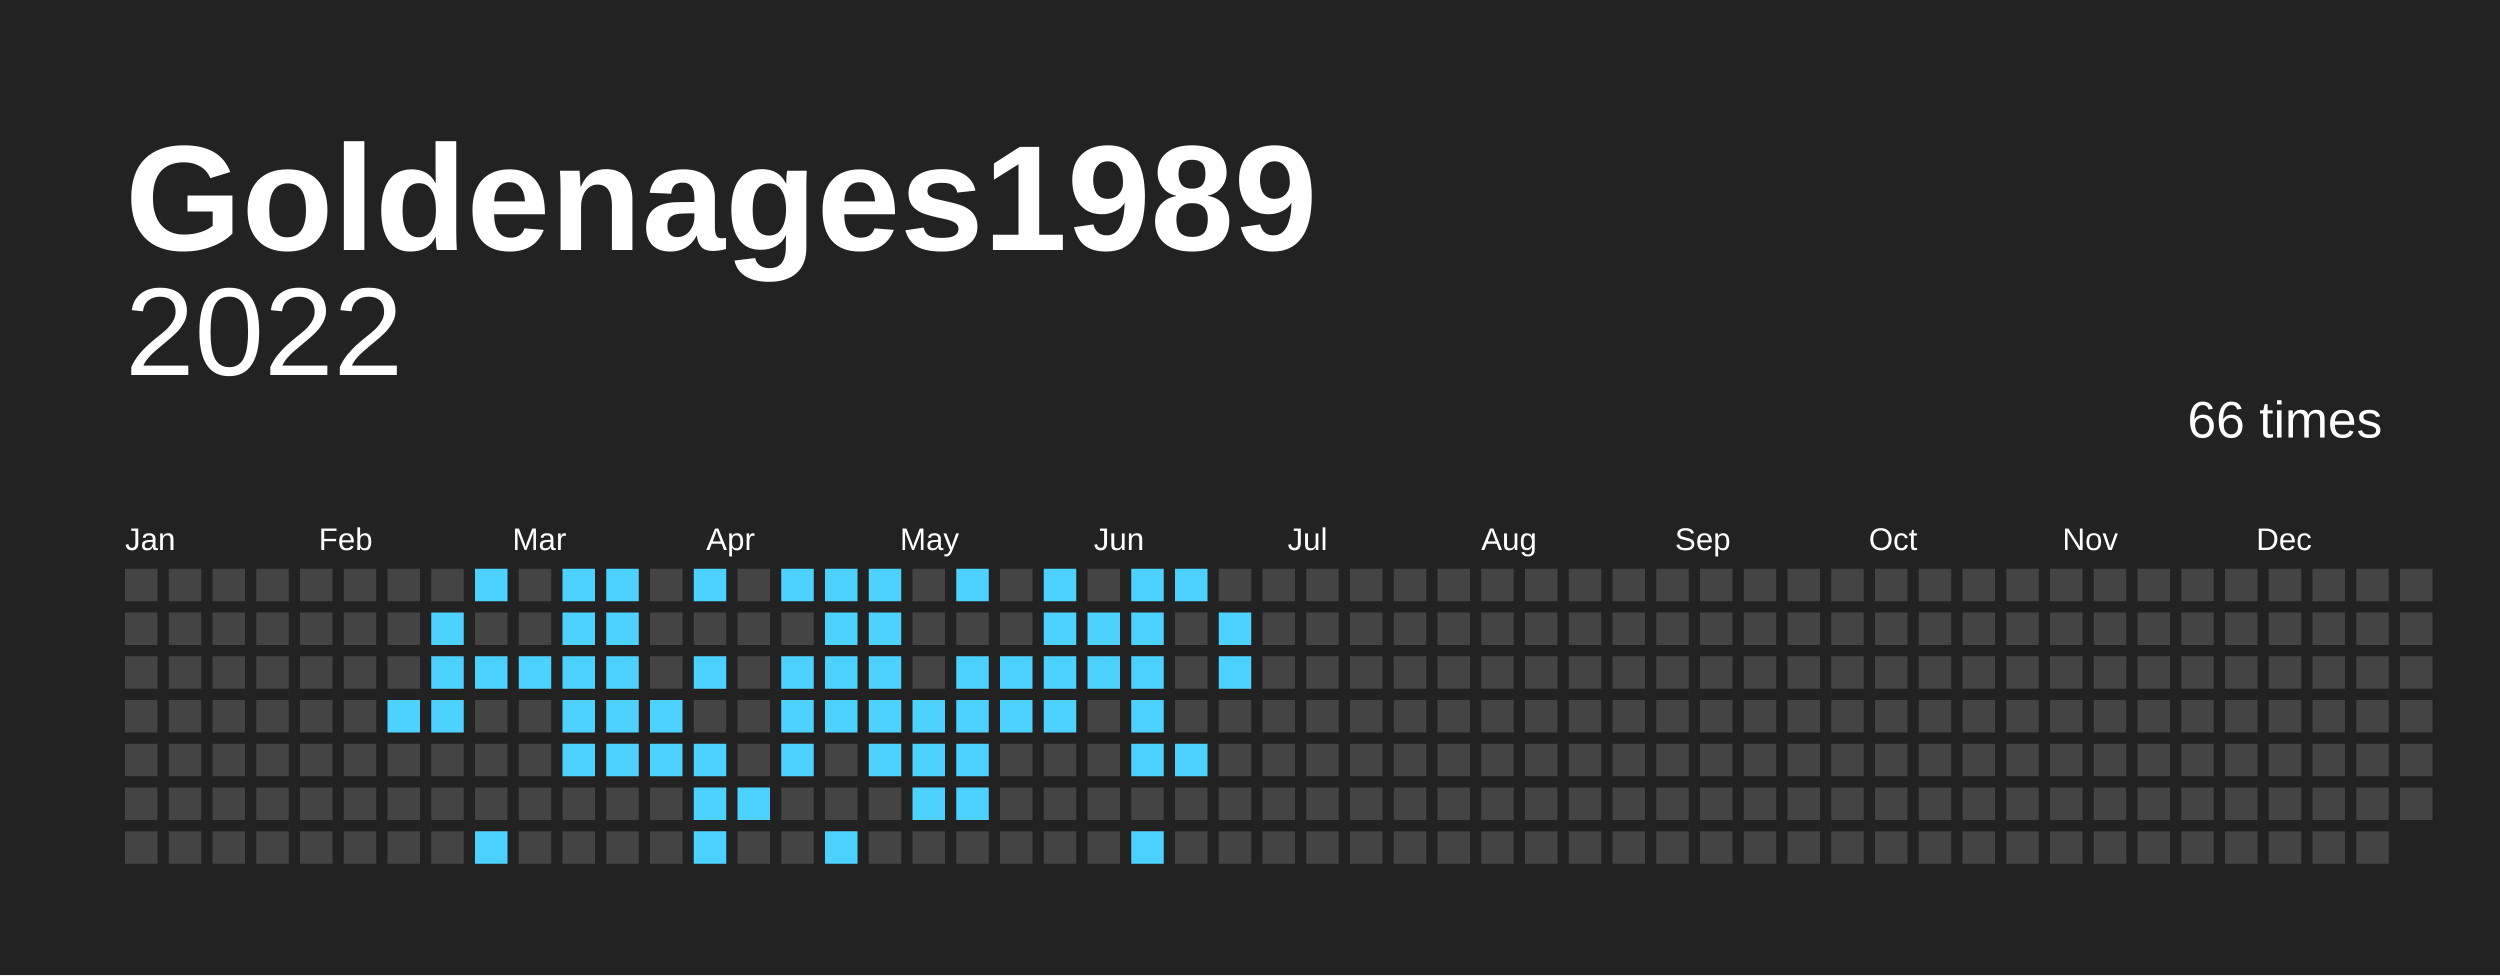
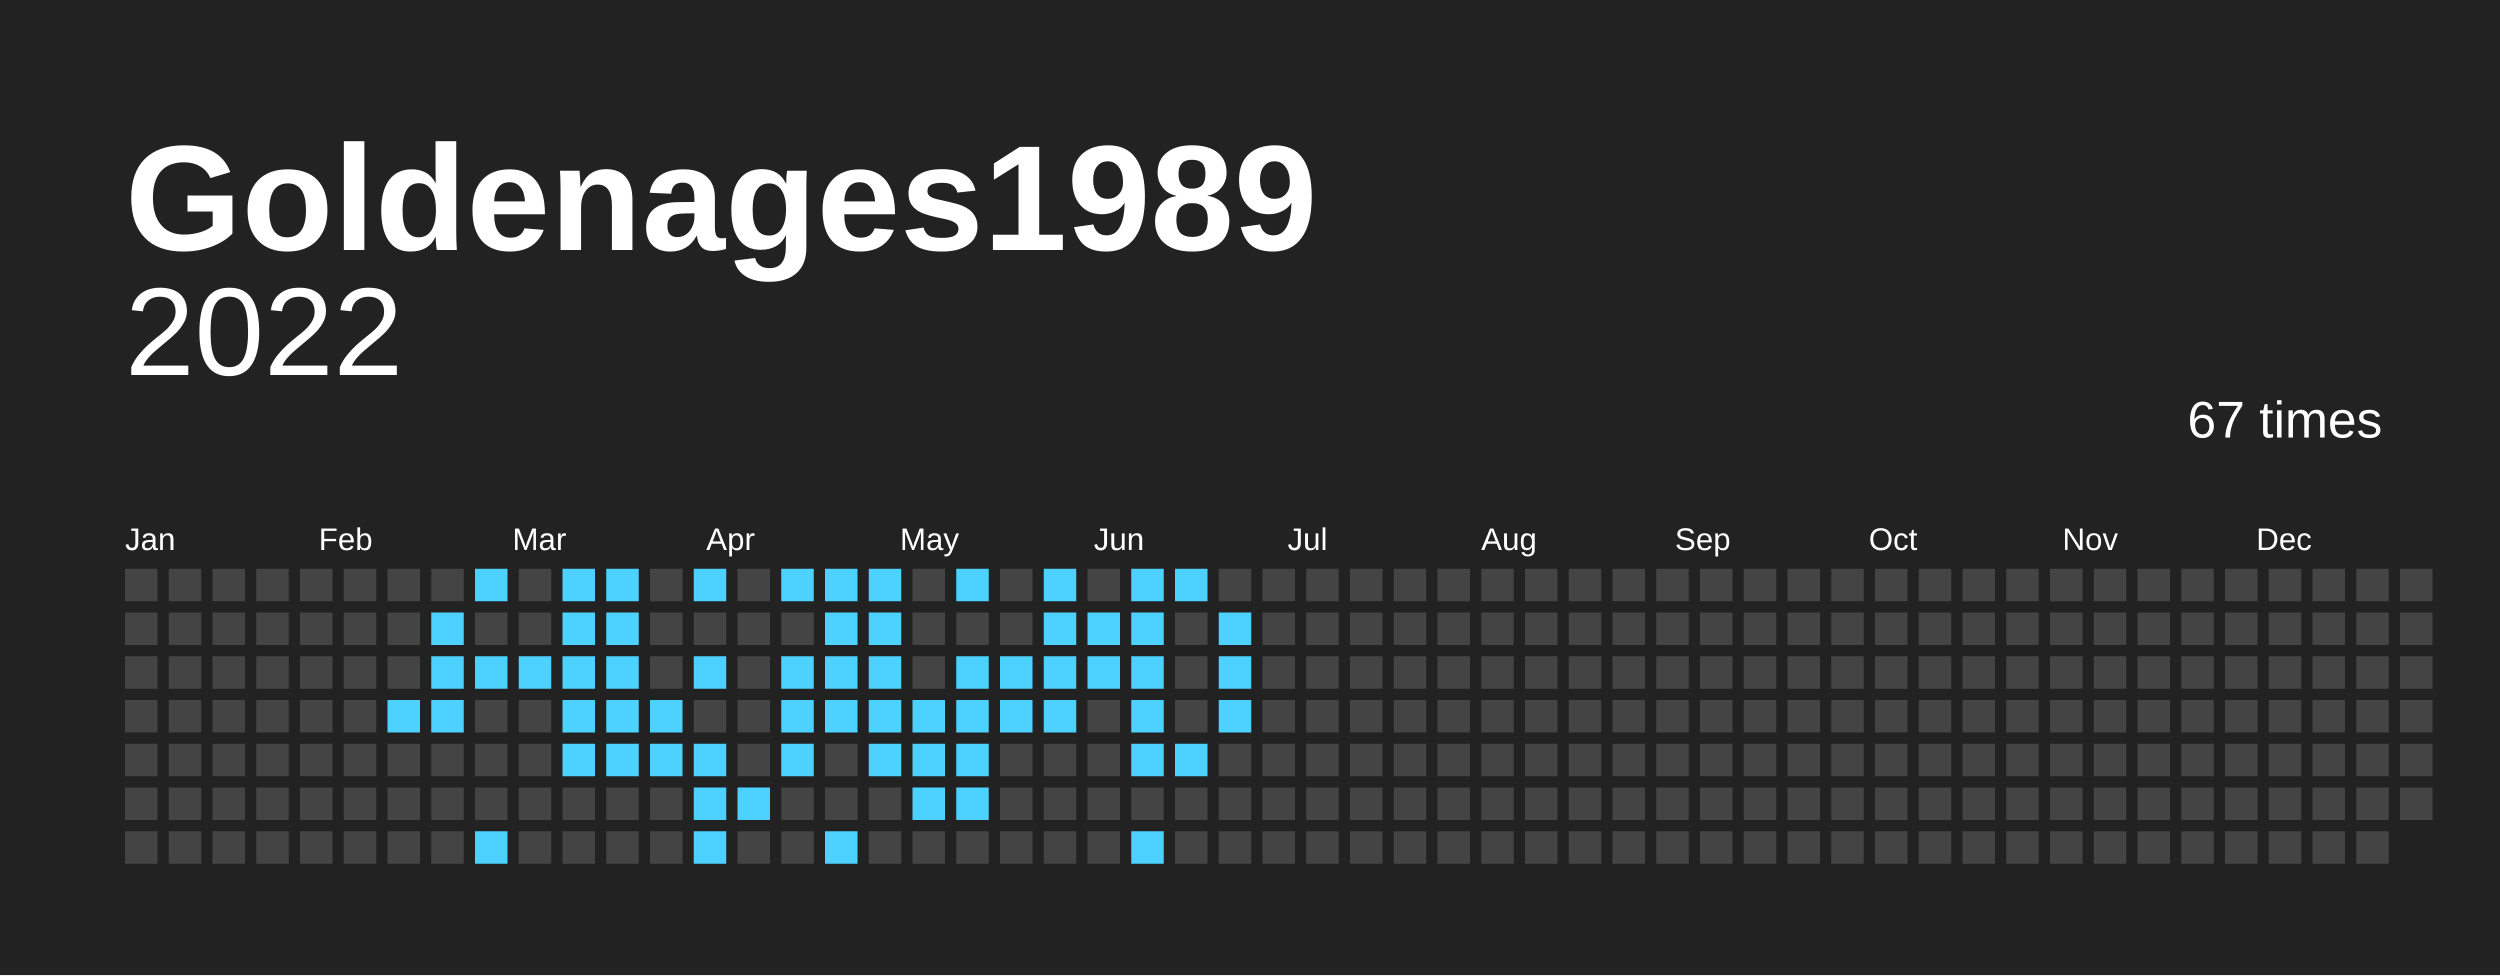
<svg xmlns="http://www.w3.org/2000/svg" baseProfile="full" height="78mm" version="1.1" viewBox="0,0,200,78" width="200mm">
  <defs />
  <rect fill="#222222" height="78" width="200" x="0" y="0" />
  <text fill="#FFFFFF" style="font-size:12px; font-family:Arial; font-weight:bold;" x="10" y="20">Goldenages1989</text>
  <text alignment-baseline="hanging" fill="#FFFFFF" style="font-size:10.0px; font-family:Arial;" x="10" y="30">2022</text>
-   <text alignment-baseline="hanging" fill="#FFFFFF" style="font-size:4.125px; font-family:Arial;" x="175" y="35">66 times</text>
+   <text alignment-baseline="hanging" fill="#FFFFFF" style="font-size:4.125px; font-family:Arial;" x="175" y="35">67 times</text>
  <text fill="#FFFFFF" style="font-size:2.5px; font-family:Arial" x="10.0" y="44">Jan</text>
  <text fill="#FFFFFF" style="font-size:2.5px; font-family:Arial" x="25.5" y="44">Feb</text>
  <text fill="#FFFFFF" style="font-size:2.5px; font-family:Arial" x="41.0" y="44">Mar</text>
  <text fill="#FFFFFF" style="font-size:2.5px; font-family:Arial" x="56.5" y="44">Apr</text>
  <text fill="#FFFFFF" style="font-size:2.5px; font-family:Arial" x="72.0" y="44">May</text>
  <text fill="#FFFFFF" style="font-size:2.5px; font-family:Arial" x="87.5" y="44">Jun</text>
  <text fill="#FFFFFF" style="font-size:2.5px; font-family:Arial" x="103.0" y="44">Jul</text>
  <text fill="#FFFFFF" style="font-size:2.5px; font-family:Arial" x="118.5" y="44">Aug</text>
  <text fill="#FFFFFF" style="font-size:2.5px; font-family:Arial" x="134.0" y="44">Sep</text>
  <text fill="#FFFFFF" style="font-size:2.5px; font-family:Arial" x="149.5" y="44">Oct</text>
  <text fill="#FFFFFF" style="font-size:2.5px; font-family:Arial" x="165.0" y="44">Nov</text>
  <text fill="#FFFFFF" style="font-size:2.5px; font-family:Arial" x="180.5" y="44">Dec</text>
  <rect fill="#444444" height="2.6" width="2.6" x="10.0" y="45.5" />
  <rect fill="#444444" height="2.6" width="2.6" x="10.0" y="49.0" />
  <rect fill="#444444" height="2.6" width="2.6" x="10.0" y="52.5" />
  <rect fill="#444444" height="2.6" width="2.6" x="10.0" y="56.0" />
  <rect fill="#444444" height="2.6" width="2.6" x="10.0" y="59.5" />
  <rect fill="#444444" height="2.6" width="2.6" x="10.0" y="63.0" />
  <rect fill="#444444" height="2.6" width="2.6" x="10.0" y="66.5" />
  <rect fill="#444444" height="2.6" width="2.6" x="13.5" y="45.5" />
  <rect fill="#444444" height="2.6" width="2.6" x="13.5" y="49.0" />
  <rect fill="#444444" height="2.6" width="2.6" x="13.5" y="52.5" />
  <rect fill="#444444" height="2.6" width="2.6" x="13.5" y="56.0" />
  <rect fill="#444444" height="2.6" width="2.6" x="13.5" y="59.5" />
  <rect fill="#444444" height="2.6" width="2.6" x="13.5" y="63.0" />
  <rect fill="#444444" height="2.6" width="2.6" x="13.5" y="66.5" />
  <rect fill="#444444" height="2.6" width="2.6" x="17.0" y="45.5" />
  <rect fill="#444444" height="2.6" width="2.6" x="17.0" y="49.0" />
  <rect fill="#444444" height="2.6" width="2.6" x="17.0" y="52.5" />
  <rect fill="#444444" height="2.6" width="2.6" x="17.0" y="56.0" />
  <rect fill="#444444" height="2.6" width="2.6" x="17.0" y="59.5" />
  <rect fill="#444444" height="2.6" width="2.6" x="17.0" y="63.0" />
  <rect fill="#444444" height="2.6" width="2.6" x="17.0" y="66.5" />
  <rect fill="#444444" height="2.6" width="2.6" x="20.5" y="45.5" />
  <rect fill="#444444" height="2.6" width="2.6" x="20.5" y="49.0" />
  <rect fill="#444444" height="2.6" width="2.6" x="20.5" y="52.5" />
  <rect fill="#444444" height="2.6" width="2.6" x="20.5" y="56.0" />
  <rect fill="#444444" height="2.6" width="2.6" x="20.5" y="59.5" />
  <rect fill="#444444" height="2.6" width="2.6" x="20.5" y="63.0" />
  <rect fill="#444444" height="2.6" width="2.6" x="20.5" y="66.5" />
  <rect fill="#444444" height="2.6" width="2.6" x="24.0" y="45.5" />
  <rect fill="#444444" height="2.6" width="2.6" x="24.0" y="49.0" />
  <rect fill="#444444" height="2.6" width="2.6" x="24.0" y="52.5" />
  <rect fill="#444444" height="2.6" width="2.6" x="24.0" y="56.0" />
  <rect fill="#444444" height="2.6" width="2.6" x="24.0" y="59.5" />
  <rect fill="#444444" height="2.6" width="2.6" x="24.0" y="63.0" />
  <rect fill="#444444" height="2.6" width="2.6" x="24.0" y="66.5" />
  <rect fill="#444444" height="2.6" width="2.6" x="27.5" y="45.5" />
  <rect fill="#444444" height="2.6" width="2.6" x="27.5" y="49.0" />
  <rect fill="#444444" height="2.6" width="2.6" x="27.5" y="52.5" />
  <rect fill="#444444" height="2.6" width="2.6" x="27.5" y="56.0" />
  <rect fill="#444444" height="2.6" width="2.6" x="27.5" y="59.5" />
  <rect fill="#444444" height="2.6" width="2.6" x="27.5" y="63.0" />
  <rect fill="#444444" height="2.6" width="2.6" x="27.5" y="66.5" />
  <rect fill="#444444" height="2.6" width="2.6" x="31.0" y="45.5" />
  <rect fill="#444444" height="2.6" width="2.6" x="31.0" y="49.0" />
  <rect fill="#444444" height="2.6" width="2.6" x="31.0" y="52.5" />
  <rect fill="#4DD2FF" height="2.6" width="2.6" x="31.0" y="56.0" />
  <rect fill="#444444" height="2.6" width="2.6" x="31.0" y="59.5" />
  <rect fill="#444444" height="2.6" width="2.6" x="31.0" y="63.0" />
  <rect fill="#444444" height="2.6" width="2.6" x="31.0" y="66.5" />
  <rect fill="#444444" height="2.6" width="2.6" x="34.5" y="45.5" />
  <rect fill="#4DD2FF" height="2.6" width="2.6" x="34.5" y="49.0" />
  <rect fill="#4DD2FF" height="2.6" width="2.6" x="34.5" y="52.5" />
  <rect fill="#4DD2FF" height="2.6" width="2.6" x="34.5" y="56.0" />
  <rect fill="#444444" height="2.6" width="2.6" x="34.5" y="59.5" />
  <rect fill="#444444" height="2.6" width="2.6" x="34.5" y="63.0" />
  <rect fill="#444444" height="2.6" width="2.6" x="34.5" y="66.5" />
  <rect fill="#4DD2FF" height="2.6" width="2.6" x="38.0" y="45.5" />
  <rect fill="#444444" height="2.6" width="2.6" x="38.0" y="49.0" />
  <rect fill="#4DD2FF" height="2.6" width="2.6" x="38.0" y="52.5" />
  <rect fill="#444444" height="2.6" width="2.6" x="38.0" y="56.0" />
  <rect fill="#444444" height="2.6" width="2.6" x="38.0" y="59.5" />
  <rect fill="#444444" height="2.6" width="2.6" x="38.0" y="63.0" />
  <rect fill="#4DD2FF" height="2.6" width="2.6" x="38.0" y="66.5" />
  <rect fill="#444444" height="2.6" width="2.6" x="41.5" y="45.5" />
  <rect fill="#444444" height="2.6" width="2.6" x="41.5" y="49.0" />
  <rect fill="#4DD2FF" height="2.6" width="2.6" x="41.5" y="52.5" />
  <rect fill="#444444" height="2.6" width="2.6" x="41.5" y="56.0" />
  <rect fill="#444444" height="2.6" width="2.6" x="41.5" y="59.5" />
  <rect fill="#444444" height="2.6" width="2.6" x="41.5" y="63.0" />
  <rect fill="#444444" height="2.6" width="2.6" x="41.5" y="66.5" />
  <rect fill="#4DD2FF" height="2.6" width="2.6" x="45.0" y="45.5" />
  <rect fill="#4DD2FF" height="2.6" width="2.6" x="45.0" y="49.0" />
  <rect fill="#4DD2FF" height="2.6" width="2.6" x="45.0" y="52.5" />
  <rect fill="#4DD2FF" height="2.6" width="2.6" x="45.0" y="56.0" />
  <rect fill="#4DD2FF" height="2.6" width="2.6" x="45.0" y="59.5" />
  <rect fill="#444444" height="2.6" width="2.6" x="45.0" y="63.0" />
  <rect fill="#444444" height="2.6" width="2.6" x="45.0" y="66.5" />
  <rect fill="#4DD2FF" height="2.6" width="2.6" x="48.5" y="45.5" />
  <rect fill="#4DD2FF" height="2.6" width="2.6" x="48.5" y="49.0" />
  <rect fill="#4DD2FF" height="2.6" width="2.6" x="48.5" y="52.5" />
  <rect fill="#4DD2FF" height="2.6" width="2.6" x="48.5" y="56.0" />
  <rect fill="#4DD2FF" height="2.6" width="2.6" x="48.5" y="59.5" />
  <rect fill="#444444" height="2.6" width="2.6" x="48.5" y="63.0" />
  <rect fill="#444444" height="2.6" width="2.6" x="48.5" y="66.5" />
  <rect fill="#444444" height="2.6" width="2.6" x="52.0" y="45.5" />
  <rect fill="#444444" height="2.6" width="2.6" x="52.0" y="49.0" />
  <rect fill="#444444" height="2.6" width="2.6" x="52.0" y="52.5" />
  <rect fill="#4DD2FF" height="2.6" width="2.6" x="52.0" y="56.0" />
  <rect fill="#4DD2FF" height="2.6" width="2.6" x="52.0" y="59.5" />
  <rect fill="#444444" height="2.6" width="2.6" x="52.0" y="63.0" />
  <rect fill="#444444" height="2.6" width="2.6" x="52.0" y="66.5" />
  <rect fill="#4DD2FF" height="2.6" width="2.6" x="55.5" y="45.5" />
  <rect fill="#444444" height="2.6" width="2.6" x="55.5" y="49.0" />
  <rect fill="#4DD2FF" height="2.6" width="2.6" x="55.5" y="52.5" />
  <rect fill="#444444" height="2.6" width="2.6" x="55.5" y="56.0" />
  <rect fill="#4DD2FF" height="2.6" width="2.6" x="55.5" y="59.5" />
  <rect fill="#4DD2FF" height="2.6" width="2.6" x="55.5" y="63.0" />
  <rect fill="#4DD2FF" height="2.6" width="2.6" x="55.5" y="66.5" />
  <rect fill="#444444" height="2.6" width="2.6" x="59.0" y="45.5" />
  <rect fill="#444444" height="2.6" width="2.6" x="59.0" y="49.0" />
  <rect fill="#444444" height="2.6" width="2.6" x="59.0" y="52.5" />
  <rect fill="#444444" height="2.6" width="2.6" x="59.0" y="56.0" />
  <rect fill="#444444" height="2.6" width="2.6" x="59.0" y="59.5" />
  <rect fill="#4DD2FF" height="2.6" width="2.6" x="59.0" y="63.0" />
  <rect fill="#444444" height="2.6" width="2.6" x="59.0" y="66.5" />
  <rect fill="#4DD2FF" height="2.6" width="2.6" x="62.5" y="45.5" />
  <rect fill="#444444" height="2.6" width="2.6" x="62.5" y="49.0" />
  <rect fill="#4DD2FF" height="2.6" width="2.6" x="62.5" y="52.5" />
  <rect fill="#4DD2FF" height="2.6" width="2.6" x="62.5" y="56.0" />
  <rect fill="#4DD2FF" height="2.6" width="2.6" x="62.5" y="59.5" />
  <rect fill="#444444" height="2.6" width="2.6" x="62.5" y="63.0" />
  <rect fill="#444444" height="2.6" width="2.6" x="62.5" y="66.5" />
  <rect fill="#4DD2FF" height="2.6" width="2.6" x="66.0" y="45.5" />
  <rect fill="#4DD2FF" height="2.6" width="2.6" x="66.0" y="49.0" />
  <rect fill="#4DD2FF" height="2.6" width="2.6" x="66.0" y="52.5" />
  <rect fill="#4DD2FF" height="2.6" width="2.6" x="66.0" y="56.0" />
  <rect fill="#444444" height="2.6" width="2.6" x="66.0" y="59.5" />
  <rect fill="#444444" height="2.6" width="2.6" x="66.0" y="63.0" />
  <rect fill="#4DD2FF" height="2.6" width="2.6" x="66.0" y="66.5" />
  <rect fill="#4DD2FF" height="2.6" width="2.6" x="69.5" y="45.5" />
  <rect fill="#4DD2FF" height="2.6" width="2.6" x="69.5" y="49.0" />
  <rect fill="#4DD2FF" height="2.6" width="2.6" x="69.5" y="52.5" />
  <rect fill="#4DD2FF" height="2.6" width="2.6" x="69.5" y="56.0" />
  <rect fill="#4DD2FF" height="2.6" width="2.6" x="69.5" y="59.5" />
  <rect fill="#444444" height="2.6" width="2.6" x="69.5" y="63.0" />
  <rect fill="#444444" height="2.6" width="2.6" x="69.5" y="66.5" />
  <rect fill="#444444" height="2.6" width="2.6" x="73.0" y="45.5" />
  <rect fill="#444444" height="2.6" width="2.6" x="73.0" y="49.0" />
  <rect fill="#444444" height="2.6" width="2.6" x="73.0" y="52.5" />
  <rect fill="#4DD2FF" height="2.6" width="2.6" x="73.0" y="56.0" />
  <rect fill="#4DD2FF" height="2.6" width="2.6" x="73.0" y="59.5" />
  <rect fill="#4DD2FF" height="2.6" width="2.6" x="73.0" y="63.0" />
  <rect fill="#444444" height="2.6" width="2.6" x="73.0" y="66.5" />
  <rect fill="#4DD2FF" height="2.6" width="2.6" x="76.5" y="45.5" />
  <rect fill="#444444" height="2.6" width="2.6" x="76.5" y="49.0" />
  <rect fill="#4DD2FF" height="2.6" width="2.6" x="76.5" y="52.5" />
  <rect fill="#4DD2FF" height="2.6" width="2.6" x="76.5" y="56.0" />
  <rect fill="#4DD2FF" height="2.6" width="2.6" x="76.5" y="59.5" />
  <rect fill="#4DD2FF" height="2.6" width="2.6" x="76.5" y="63.0" />
  <rect fill="#444444" height="2.6" width="2.6" x="76.5" y="66.5" />
  <rect fill="#444444" height="2.6" width="2.6" x="80.0" y="45.5" />
  <rect fill="#444444" height="2.6" width="2.6" x="80.0" y="49.0" />
  <rect fill="#4DD2FF" height="2.6" width="2.6" x="80.0" y="52.5" />
  <rect fill="#4DD2FF" height="2.6" width="2.6" x="80.0" y="56.0" />
  <rect fill="#444444" height="2.6" width="2.6" x="80.0" y="59.5" />
  <rect fill="#444444" height="2.6" width="2.6" x="80.0" y="63.0" />
  <rect fill="#444444" height="2.6" width="2.6" x="80.0" y="66.5" />
  <rect fill="#4DD2FF" height="2.6" width="2.6" x="83.5" y="45.5" />
  <rect fill="#4DD2FF" height="2.6" width="2.6" x="83.5" y="49.0" />
  <rect fill="#4DD2FF" height="2.6" width="2.6" x="83.5" y="52.5" />
  <rect fill="#4DD2FF" height="2.6" width="2.6" x="83.5" y="56.0" />
  <rect fill="#444444" height="2.6" width="2.6" x="83.5" y="59.5" />
  <rect fill="#444444" height="2.6" width="2.6" x="83.5" y="63.0" />
  <rect fill="#444444" height="2.6" width="2.6" x="83.5" y="66.5" />
  <rect fill="#444444" height="2.6" width="2.6" x="87.0" y="45.5" />
  <rect fill="#4DD2FF" height="2.6" width="2.6" x="87.0" y="49.0" />
  <rect fill="#4DD2FF" height="2.6" width="2.6" x="87.0" y="52.5" />
  <rect fill="#444444" height="2.6" width="2.6" x="87.0" y="56.0" />
  <rect fill="#444444" height="2.6" width="2.6" x="87.0" y="59.5" />
  <rect fill="#444444" height="2.6" width="2.6" x="87.0" y="63.0" />
  <rect fill="#444444" height="2.6" width="2.6" x="87.0" y="66.5" />
  <rect fill="#4DD2FF" height="2.6" width="2.6" x="90.5" y="45.5" />
  <rect fill="#4DD2FF" height="2.6" width="2.6" x="90.5" y="49.0" />
  <rect fill="#4DD2FF" height="2.6" width="2.6" x="90.5" y="52.5" />
  <rect fill="#4DD2FF" height="2.6" width="2.6" x="90.5" y="56.0" />
  <rect fill="#4DD2FF" height="2.6" width="2.6" x="90.5" y="59.5" />
  <rect fill="#444444" height="2.6" width="2.6" x="90.5" y="63.0" />
  <rect fill="#4DD2FF" height="2.6" width="2.6" x="90.5" y="66.5" />
  <rect fill="#4DD2FF" height="2.6" width="2.6" x="94.0" y="45.5" />
  <rect fill="#444444" height="2.6" width="2.6" x="94.0" y="49.0" />
  <rect fill="#444444" height="2.6" width="2.6" x="94.0" y="52.5" />
  <rect fill="#444444" height="2.6" width="2.6" x="94.0" y="56.0" />
  <rect fill="#4DD2FF" height="2.6" width="2.6" x="94.0" y="59.5" />
  <rect fill="#444444" height="2.6" width="2.6" x="94.0" y="63.0" />
  <rect fill="#444444" height="2.6" width="2.6" x="94.0" y="66.5" />
  <rect fill="#444444" height="2.6" width="2.6" x="97.5" y="45.5" />
  <rect fill="#4DD2FF" height="2.6" width="2.6" x="97.5" y="49.0" />
  <rect fill="#4DD2FF" height="2.6" width="2.6" x="97.5" y="52.5" />
-   <rect fill="#444444" height="2.6" width="2.6" x="97.5" y="56.0" />
+   <rect fill="#4DD2FF" height="2.6" width="2.6" x="97.5" y="56.0" />
  <rect fill="#444444" height="2.6" width="2.6" x="97.5" y="59.5" />
  <rect fill="#444444" height="2.6" width="2.6" x="97.5" y="63.0" />
  <rect fill="#444444" height="2.6" width="2.6" x="97.5" y="66.5" />
  <rect fill="#444444" height="2.6" width="2.6" x="101.0" y="45.5" />
  <rect fill="#444444" height="2.6" width="2.6" x="101.0" y="49.0" />
  <rect fill="#444444" height="2.6" width="2.6" x="101.0" y="52.5" />
  <rect fill="#444444" height="2.6" width="2.6" x="101.0" y="56.0" />
  <rect fill="#444444" height="2.6" width="2.6" x="101.0" y="59.5" />
  <rect fill="#444444" height="2.6" width="2.6" x="101.0" y="63.0" />
  <rect fill="#444444" height="2.6" width="2.6" x="101.0" y="66.5" />
  <rect fill="#444444" height="2.6" width="2.6" x="104.5" y="45.5" />
  <rect fill="#444444" height="2.6" width="2.6" x="104.5" y="49.0" />
  <rect fill="#444444" height="2.6" width="2.6" x="104.5" y="52.5" />
  <rect fill="#444444" height="2.6" width="2.6" x="104.5" y="56.0" />
  <rect fill="#444444" height="2.6" width="2.6" x="104.5" y="59.5" />
  <rect fill="#444444" height="2.6" width="2.6" x="104.5" y="63.0" />
  <rect fill="#444444" height="2.6" width="2.6" x="104.5" y="66.5" />
  <rect fill="#444444" height="2.6" width="2.6" x="108.0" y="45.5" />
  <rect fill="#444444" height="2.6" width="2.6" x="108.0" y="49.0" />
  <rect fill="#444444" height="2.6" width="2.6" x="108.0" y="52.5" />
  <rect fill="#444444" height="2.6" width="2.6" x="108.0" y="56.0" />
  <rect fill="#444444" height="2.6" width="2.6" x="108.0" y="59.5" />
  <rect fill="#444444" height="2.6" width="2.6" x="108.0" y="63.0" />
  <rect fill="#444444" height="2.6" width="2.6" x="108.0" y="66.5" />
  <rect fill="#444444" height="2.6" width="2.6" x="111.5" y="45.5" />
  <rect fill="#444444" height="2.6" width="2.6" x="111.5" y="49.0" />
  <rect fill="#444444" height="2.6" width="2.6" x="111.5" y="52.5" />
  <rect fill="#444444" height="2.6" width="2.6" x="111.5" y="56.0" />
  <rect fill="#444444" height="2.6" width="2.6" x="111.5" y="59.5" />
  <rect fill="#444444" height="2.6" width="2.6" x="111.5" y="63.0" />
  <rect fill="#444444" height="2.6" width="2.6" x="111.5" y="66.5" />
  <rect fill="#444444" height="2.6" width="2.6" x="115.0" y="45.5" />
  <rect fill="#444444" height="2.6" width="2.6" x="115.0" y="49.0" />
  <rect fill="#444444" height="2.6" width="2.6" x="115.0" y="52.5" />
  <rect fill="#444444" height="2.6" width="2.6" x="115.0" y="56.0" />
  <rect fill="#444444" height="2.6" width="2.6" x="115.0" y="59.5" />
  <rect fill="#444444" height="2.6" width="2.6" x="115.0" y="63.0" />
  <rect fill="#444444" height="2.6" width="2.6" x="115.0" y="66.5" />
  <rect fill="#444444" height="2.6" width="2.6" x="118.5" y="45.5" />
  <rect fill="#444444" height="2.6" width="2.6" x="118.5" y="49.0" />
  <rect fill="#444444" height="2.6" width="2.6" x="118.5" y="52.5" />
  <rect fill="#444444" height="2.6" width="2.6" x="118.5" y="56.0" />
  <rect fill="#444444" height="2.6" width="2.6" x="118.5" y="59.5" />
  <rect fill="#444444" height="2.6" width="2.6" x="118.5" y="63.0" />
  <rect fill="#444444" height="2.6" width="2.6" x="118.5" y="66.5" />
  <rect fill="#444444" height="2.6" width="2.6" x="122.0" y="45.5" />
  <rect fill="#444444" height="2.6" width="2.6" x="122.0" y="49.0" />
  <rect fill="#444444" height="2.6" width="2.6" x="122.0" y="52.5" />
  <rect fill="#444444" height="2.6" width="2.6" x="122.0" y="56.0" />
  <rect fill="#444444" height="2.6" width="2.6" x="122.0" y="59.5" />
  <rect fill="#444444" height="2.6" width="2.6" x="122.0" y="63.0" />
  <rect fill="#444444" height="2.6" width="2.6" x="122.0" y="66.5" />
  <rect fill="#444444" height="2.6" width="2.6" x="125.5" y="45.5" />
  <rect fill="#444444" height="2.6" width="2.6" x="125.5" y="49.0" />
  <rect fill="#444444" height="2.6" width="2.6" x="125.5" y="52.5" />
  <rect fill="#444444" height="2.6" width="2.6" x="125.5" y="56.0" />
  <rect fill="#444444" height="2.6" width="2.6" x="125.5" y="59.5" />
  <rect fill="#444444" height="2.6" width="2.6" x="125.5" y="63.0" />
  <rect fill="#444444" height="2.6" width="2.6" x="125.5" y="66.5" />
  <rect fill="#444444" height="2.6" width="2.6" x="129.0" y="45.5" />
  <rect fill="#444444" height="2.6" width="2.6" x="129.0" y="49.0" />
  <rect fill="#444444" height="2.6" width="2.6" x="129.0" y="52.5" />
  <rect fill="#444444" height="2.6" width="2.6" x="129.0" y="56.0" />
  <rect fill="#444444" height="2.6" width="2.6" x="129.0" y="59.5" />
  <rect fill="#444444" height="2.6" width="2.6" x="129.0" y="63.0" />
  <rect fill="#444444" height="2.6" width="2.6" x="129.0" y="66.5" />
  <rect fill="#444444" height="2.6" width="2.6" x="132.5" y="45.5" />
  <rect fill="#444444" height="2.6" width="2.6" x="132.5" y="49.0" />
  <rect fill="#444444" height="2.6" width="2.6" x="132.5" y="52.5" />
  <rect fill="#444444" height="2.6" width="2.6" x="132.5" y="56.0" />
  <rect fill="#444444" height="2.6" width="2.6" x="132.5" y="59.5" />
  <rect fill="#444444" height="2.6" width="2.6" x="132.5" y="63.0" />
  <rect fill="#444444" height="2.6" width="2.6" x="132.5" y="66.5" />
  <rect fill="#444444" height="2.6" width="2.6" x="136.0" y="45.5" />
  <rect fill="#444444" height="2.6" width="2.6" x="136.0" y="49.0" />
  <rect fill="#444444" height="2.6" width="2.6" x="136.0" y="52.5" />
  <rect fill="#444444" height="2.6" width="2.6" x="136.0" y="56.0" />
  <rect fill="#444444" height="2.6" width="2.6" x="136.0" y="59.5" />
  <rect fill="#444444" height="2.6" width="2.6" x="136.0" y="63.0" />
  <rect fill="#444444" height="2.6" width="2.6" x="136.0" y="66.5" />
  <rect fill="#444444" height="2.6" width="2.6" x="139.5" y="45.5" />
  <rect fill="#444444" height="2.6" width="2.6" x="139.5" y="49.0" />
  <rect fill="#444444" height="2.6" width="2.6" x="139.5" y="52.5" />
  <rect fill="#444444" height="2.6" width="2.6" x="139.5" y="56.0" />
  <rect fill="#444444" height="2.6" width="2.6" x="139.5" y="59.5" />
  <rect fill="#444444" height="2.6" width="2.6" x="139.5" y="63.0" />
  <rect fill="#444444" height="2.6" width="2.6" x="139.5" y="66.5" />
  <rect fill="#444444" height="2.6" width="2.6" x="143.0" y="45.5" />
  <rect fill="#444444" height="2.6" width="2.6" x="143.0" y="49.0" />
  <rect fill="#444444" height="2.6" width="2.6" x="143.0" y="52.5" />
  <rect fill="#444444" height="2.6" width="2.6" x="143.0" y="56.0" />
  <rect fill="#444444" height="2.6" width="2.6" x="143.0" y="59.5" />
  <rect fill="#444444" height="2.6" width="2.6" x="143.0" y="63.0" />
  <rect fill="#444444" height="2.6" width="2.6" x="143.0" y="66.5" />
  <rect fill="#444444" height="2.6" width="2.6" x="146.5" y="45.5" />
  <rect fill="#444444" height="2.6" width="2.6" x="146.5" y="49.0" />
  <rect fill="#444444" height="2.6" width="2.6" x="146.5" y="52.5" />
  <rect fill="#444444" height="2.6" width="2.6" x="146.5" y="56.0" />
  <rect fill="#444444" height="2.6" width="2.6" x="146.5" y="59.5" />
  <rect fill="#444444" height="2.6" width="2.6" x="146.5" y="63.0" />
  <rect fill="#444444" height="2.6" width="2.6" x="146.5" y="66.5" />
  <rect fill="#444444" height="2.6" width="2.6" x="150.0" y="45.5" />
  <rect fill="#444444" height="2.6" width="2.6" x="150.0" y="49.0" />
  <rect fill="#444444" height="2.6" width="2.6" x="150.0" y="52.5" />
  <rect fill="#444444" height="2.6" width="2.6" x="150.0" y="56.0" />
  <rect fill="#444444" height="2.6" width="2.6" x="150.0" y="59.5" />
  <rect fill="#444444" height="2.6" width="2.6" x="150.0" y="63.0" />
  <rect fill="#444444" height="2.6" width="2.6" x="150.0" y="66.5" />
  <rect fill="#444444" height="2.6" width="2.6" x="153.5" y="45.5" />
  <rect fill="#444444" height="2.6" width="2.6" x="153.5" y="49.0" />
  <rect fill="#444444" height="2.6" width="2.6" x="153.5" y="52.5" />
  <rect fill="#444444" height="2.6" width="2.6" x="153.5" y="56.0" />
  <rect fill="#444444" height="2.6" width="2.6" x="153.5" y="59.5" />
  <rect fill="#444444" height="2.6" width="2.6" x="153.5" y="63.0" />
  <rect fill="#444444" height="2.6" width="2.6" x="153.5" y="66.5" />
  <rect fill="#444444" height="2.6" width="2.6" x="157.0" y="45.5" />
  <rect fill="#444444" height="2.6" width="2.6" x="157.0" y="49.0" />
  <rect fill="#444444" height="2.6" width="2.6" x="157.0" y="52.5" />
  <rect fill="#444444" height="2.6" width="2.6" x="157.0" y="56.0" />
  <rect fill="#444444" height="2.6" width="2.6" x="157.0" y="59.5" />
  <rect fill="#444444" height="2.6" width="2.6" x="157.0" y="63.0" />
  <rect fill="#444444" height="2.6" width="2.6" x="157.0" y="66.5" />
  <rect fill="#444444" height="2.6" width="2.6" x="160.5" y="45.5" />
  <rect fill="#444444" height="2.6" width="2.6" x="160.5" y="49.0" />
  <rect fill="#444444" height="2.6" width="2.6" x="160.5" y="52.5" />
  <rect fill="#444444" height="2.6" width="2.6" x="160.5" y="56.0" />
  <rect fill="#444444" height="2.6" width="2.6" x="160.5" y="59.5" />
  <rect fill="#444444" height="2.6" width="2.6" x="160.5" y="63.0" />
  <rect fill="#444444" height="2.6" width="2.6" x="160.5" y="66.5" />
  <rect fill="#444444" height="2.6" width="2.6" x="164.0" y="45.5" />
  <rect fill="#444444" height="2.6" width="2.6" x="164.0" y="49.0" />
  <rect fill="#444444" height="2.6" width="2.6" x="164.0" y="52.5" />
  <rect fill="#444444" height="2.6" width="2.6" x="164.0" y="56.0" />
  <rect fill="#444444" height="2.6" width="2.6" x="164.0" y="59.5" />
  <rect fill="#444444" height="2.6" width="2.6" x="164.0" y="63.0" />
  <rect fill="#444444" height="2.6" width="2.6" x="164.0" y="66.5" />
  <rect fill="#444444" height="2.6" width="2.6" x="167.5" y="45.5" />
  <rect fill="#444444" height="2.6" width="2.6" x="167.5" y="49.0" />
  <rect fill="#444444" height="2.6" width="2.6" x="167.5" y="52.5" />
  <rect fill="#444444" height="2.6" width="2.6" x="167.5" y="56.0" />
  <rect fill="#444444" height="2.6" width="2.6" x="167.5" y="59.5" />
  <rect fill="#444444" height="2.6" width="2.6" x="167.5" y="63.0" />
  <rect fill="#444444" height="2.6" width="2.6" x="167.5" y="66.5" />
  <rect fill="#444444" height="2.6" width="2.6" x="171.0" y="45.5" />
  <rect fill="#444444" height="2.6" width="2.6" x="171.0" y="49.0" />
  <rect fill="#444444" height="2.6" width="2.6" x="171.0" y="52.5" />
  <rect fill="#444444" height="2.6" width="2.6" x="171.0" y="56.0" />
  <rect fill="#444444" height="2.6" width="2.6" x="171.0" y="59.5" />
  <rect fill="#444444" height="2.6" width="2.6" x="171.0" y="63.0" />
  <rect fill="#444444" height="2.6" width="2.6" x="171.0" y="66.5" />
  <rect fill="#444444" height="2.6" width="2.6" x="174.5" y="45.5" />
  <rect fill="#444444" height="2.6" width="2.6" x="174.5" y="49.0" />
  <rect fill="#444444" height="2.6" width="2.6" x="174.5" y="52.5" />
  <rect fill="#444444" height="2.6" width="2.6" x="174.5" y="56.0" />
  <rect fill="#444444" height="2.6" width="2.6" x="174.5" y="59.5" />
  <rect fill="#444444" height="2.6" width="2.6" x="174.5" y="63.0" />
  <rect fill="#444444" height="2.6" width="2.6" x="174.5" y="66.5" />
  <rect fill="#444444" height="2.6" width="2.6" x="178.0" y="45.5" />
  <rect fill="#444444" height="2.6" width="2.6" x="178.0" y="49.0" />
  <rect fill="#444444" height="2.6" width="2.6" x="178.0" y="52.5" />
  <rect fill="#444444" height="2.6" width="2.6" x="178.0" y="56.0" />
  <rect fill="#444444" height="2.6" width="2.6" x="178.0" y="59.5" />
  <rect fill="#444444" height="2.6" width="2.6" x="178.0" y="63.0" />
  <rect fill="#444444" height="2.6" width="2.6" x="178.0" y="66.5" />
  <rect fill="#444444" height="2.6" width="2.6" x="181.5" y="45.5" />
  <rect fill="#444444" height="2.6" width="2.6" x="181.5" y="49.0" />
  <rect fill="#444444" height="2.6" width="2.6" x="181.5" y="52.5" />
  <rect fill="#444444" height="2.6" width="2.6" x="181.5" y="56.0" />
  <rect fill="#444444" height="2.6" width="2.6" x="181.5" y="59.5" />
  <rect fill="#444444" height="2.6" width="2.6" x="181.5" y="63.0" />
  <rect fill="#444444" height="2.6" width="2.6" x="181.5" y="66.5" />
  <rect fill="#444444" height="2.6" width="2.6" x="185.0" y="45.5" />
  <rect fill="#444444" height="2.6" width="2.6" x="185.0" y="49.0" />
  <rect fill="#444444" height="2.6" width="2.6" x="185.0" y="52.5" />
  <rect fill="#444444" height="2.6" width="2.6" x="185.0" y="56.0" />
  <rect fill="#444444" height="2.6" width="2.6" x="185.0" y="59.5" />
  <rect fill="#444444" height="2.6" width="2.6" x="185.0" y="63.0" />
  <rect fill="#444444" height="2.6" width="2.6" x="185.0" y="66.5" />
  <rect fill="#444444" height="2.6" width="2.6" x="188.5" y="45.5" />
  <rect fill="#444444" height="2.6" width="2.6" x="188.5" y="49.0" />
  <rect fill="#444444" height="2.6" width="2.6" x="188.5" y="52.5" />
  <rect fill="#444444" height="2.6" width="2.6" x="188.5" y="56.0" />
  <rect fill="#444444" height="2.6" width="2.6" x="188.5" y="59.5" />
  <rect fill="#444444" height="2.6" width="2.6" x="188.5" y="63.0" />
  <rect fill="#444444" height="2.6" width="2.6" x="188.5" y="66.5" />
  <rect fill="#444444" height="2.6" width="2.6" x="192.0" y="45.5" />
  <rect fill="#444444" height="2.6" width="2.6" x="192.0" y="49.0" />
  <rect fill="#444444" height="2.6" width="2.6" x="192.0" y="52.5" />
  <rect fill="#444444" height="2.6" width="2.6" x="192.0" y="56.0" />
  <rect fill="#444444" height="2.6" width="2.6" x="192.0" y="59.5" />
  <rect fill="#444444" height="2.6" width="2.6" x="192.0" y="63.0" />
</svg>
